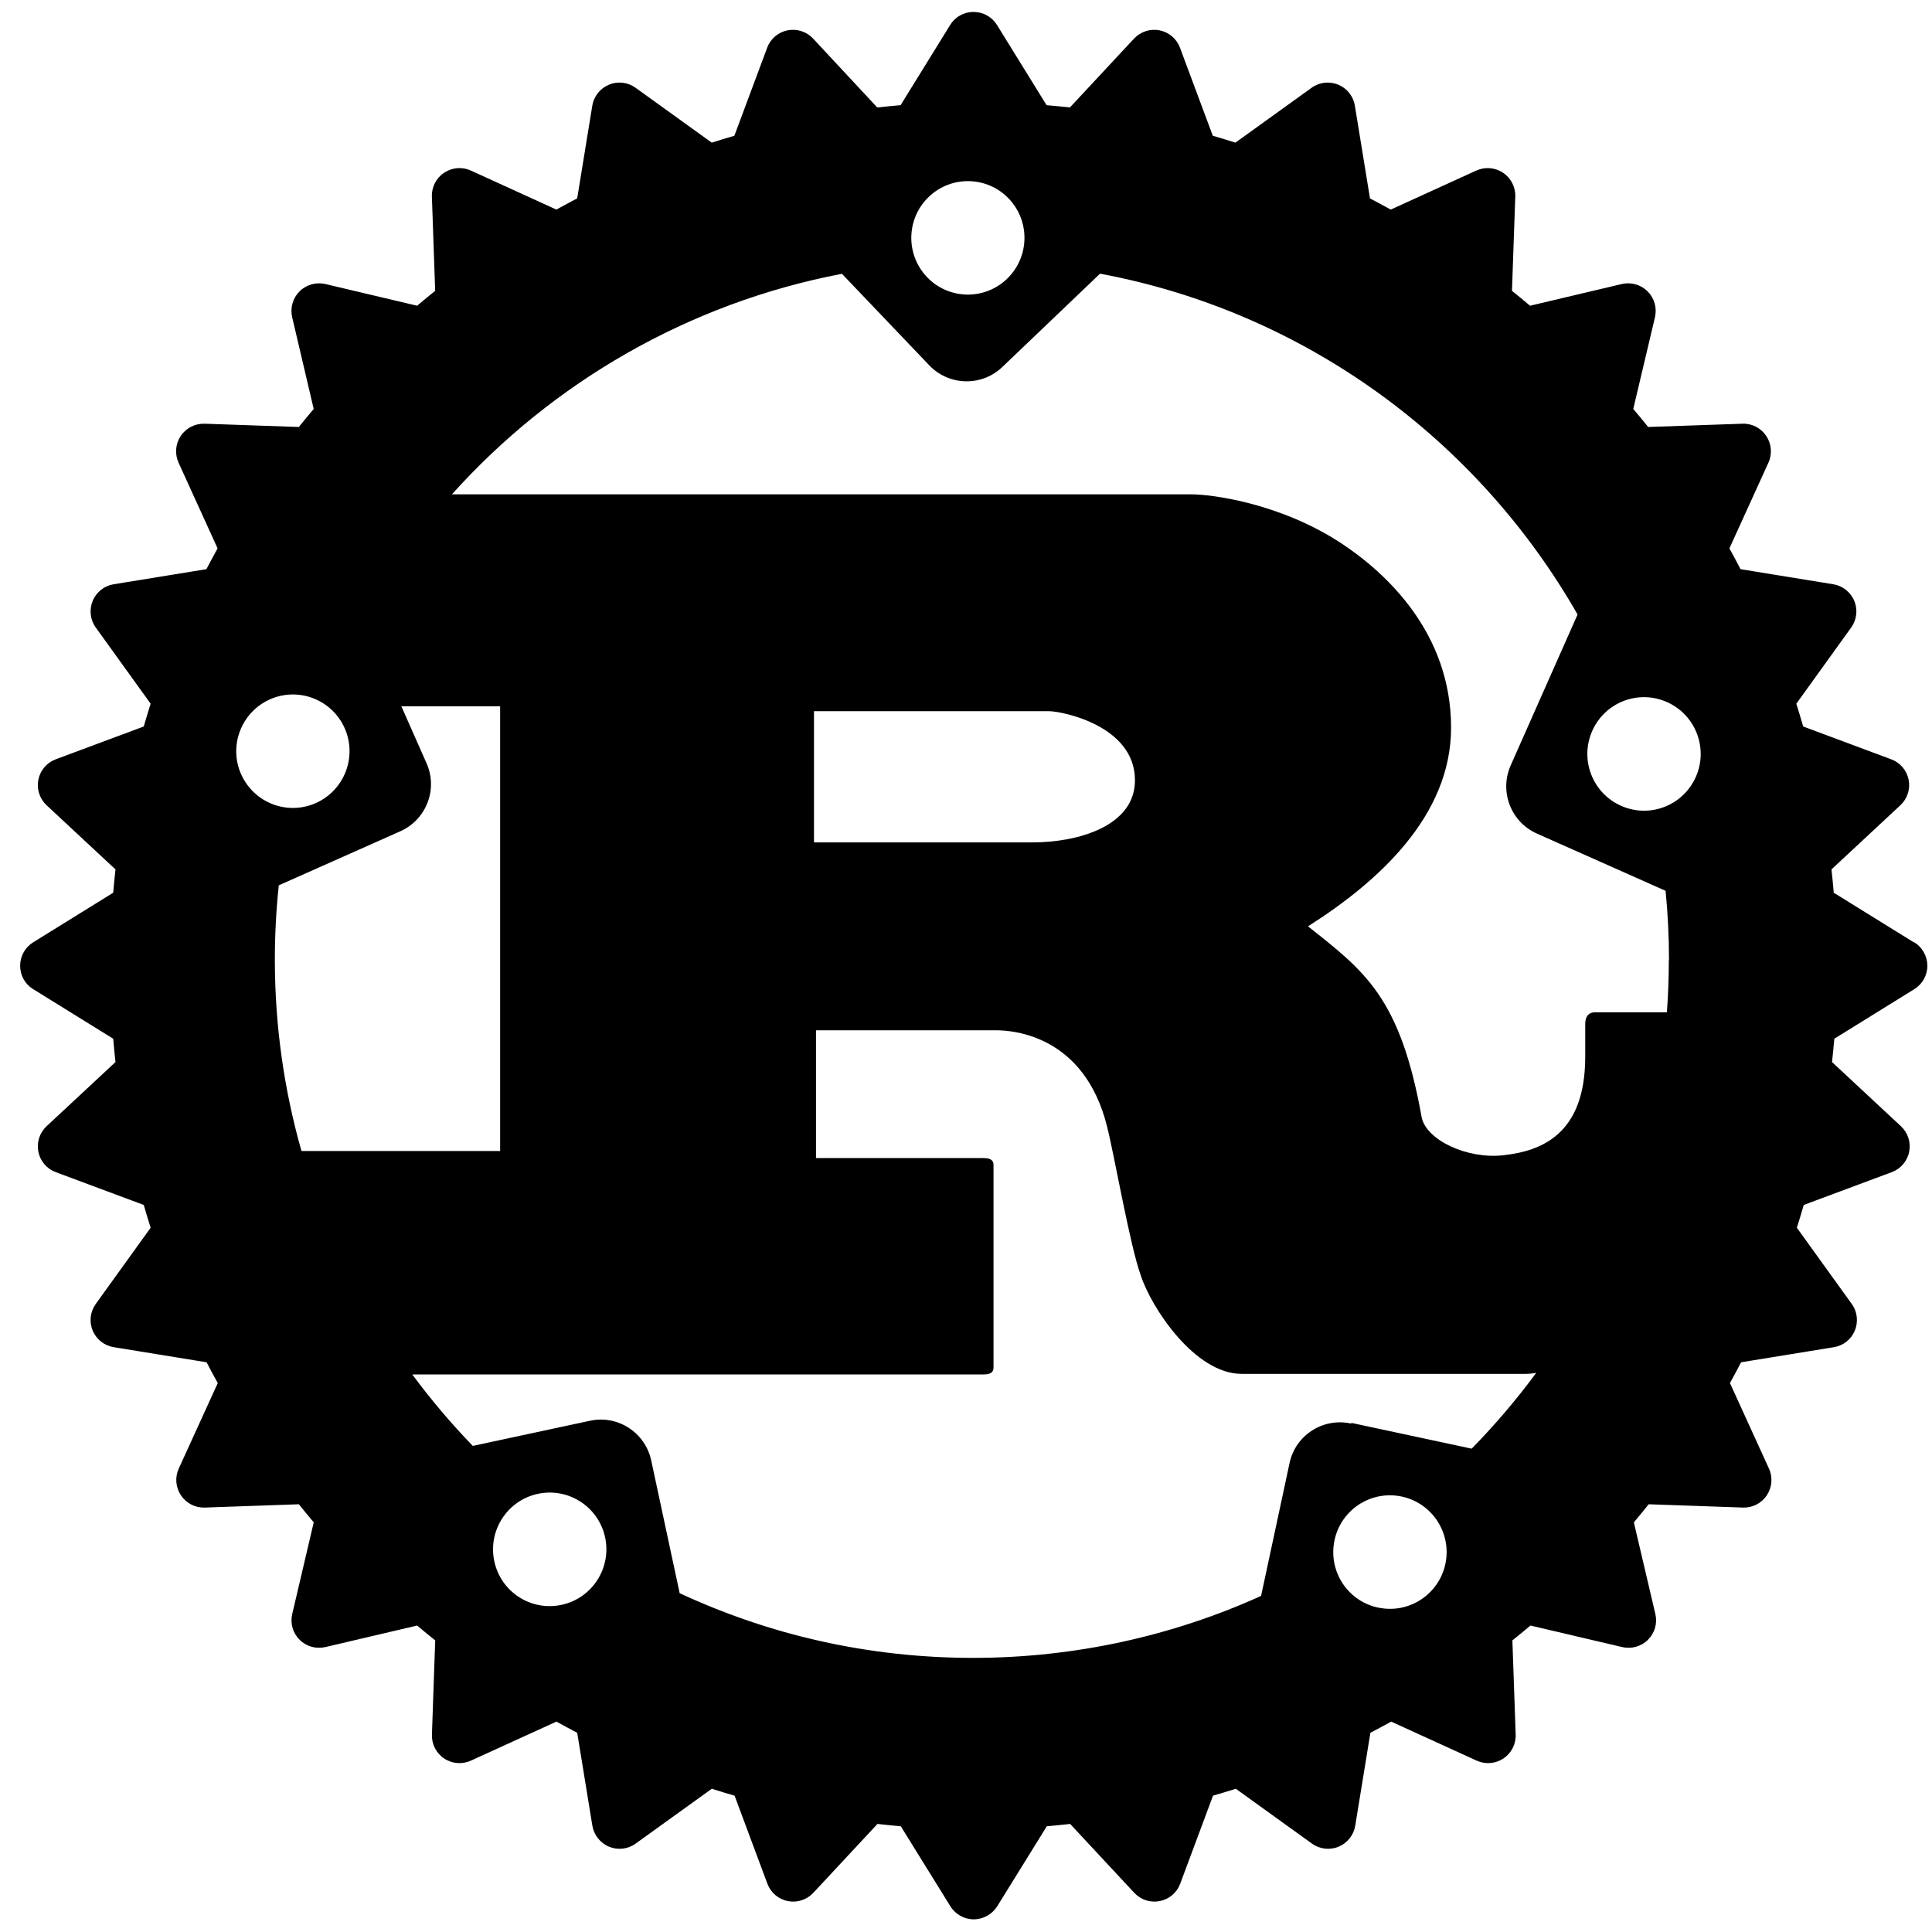
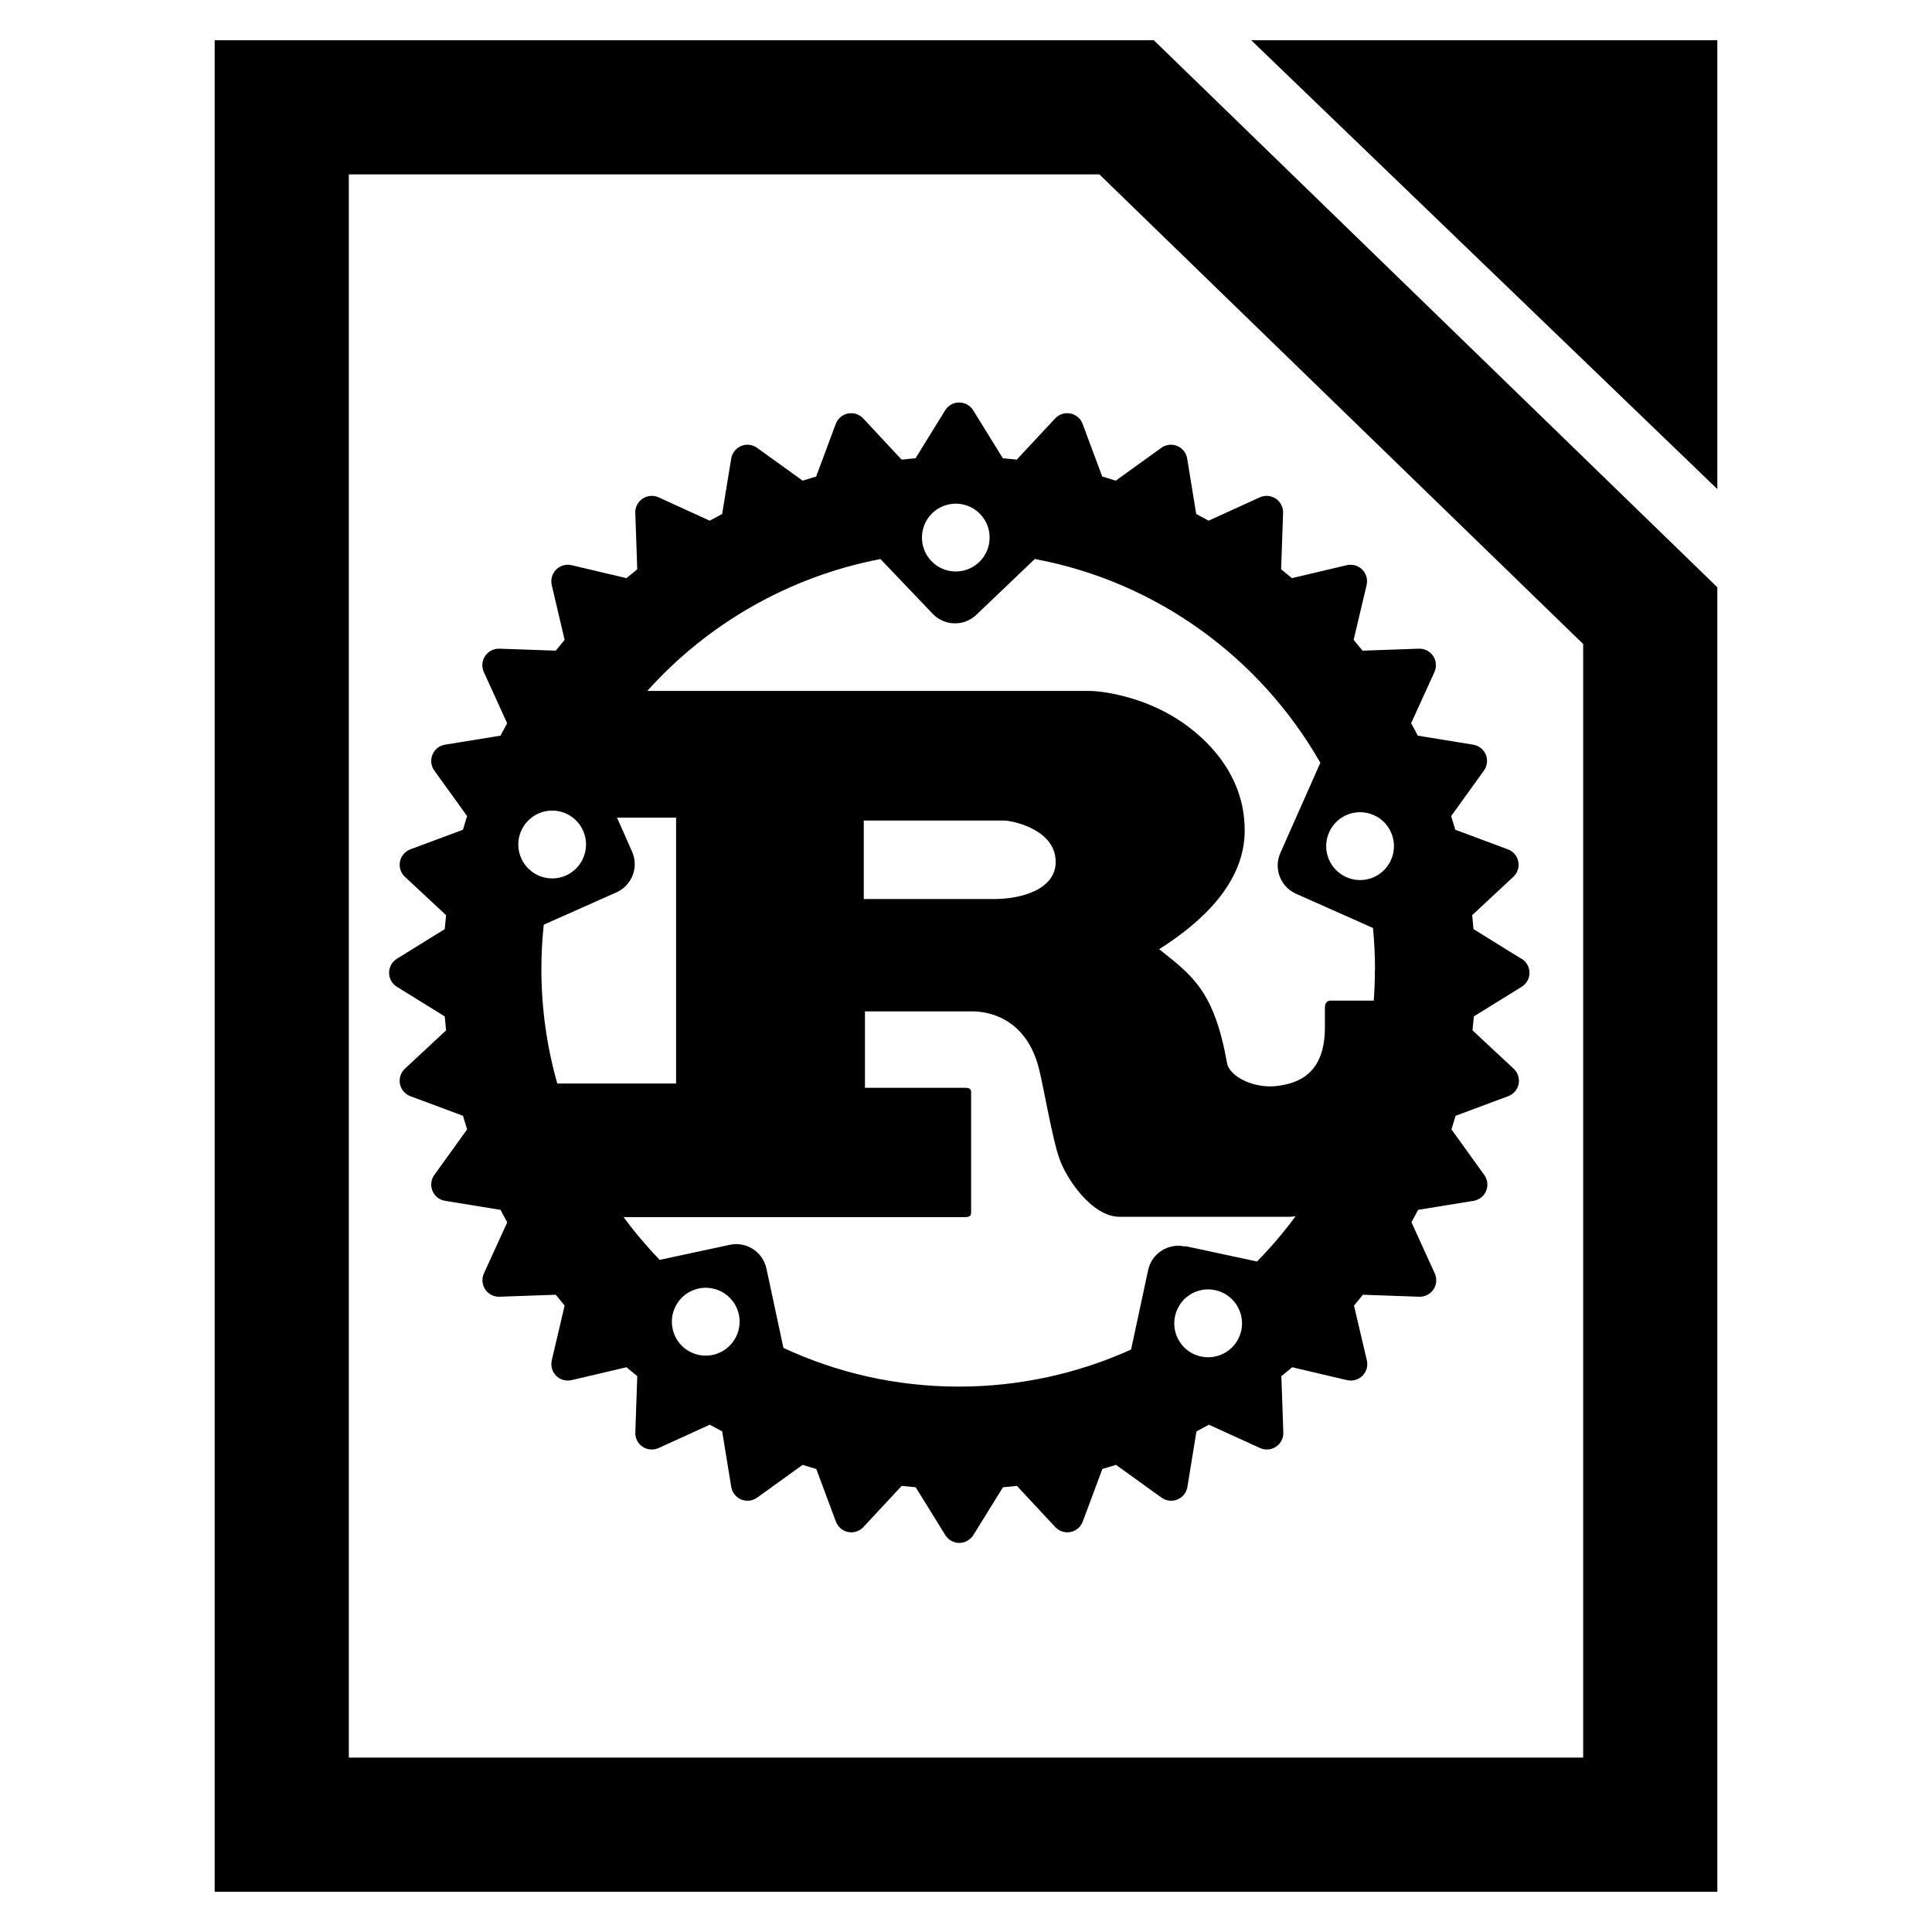
- <svg xmlns="http://www.w3.org/2000/svg" width="144px" height="144px" style="enable-background:new 0 0 144 144" version="1.1" viewBox="19 19 106 106" xml:space="preserve">
-   <path d="m124 70.7-4.39-2.72c-0.037-0.428-0.079-0.855-0.125-1.28l3.78-3.52c0.384-0.358 0.556-0.888 0.452-1.4-0.101-0.515-0.462-0.939-0.953-1.12l-4.83-1.8c-0.121-0.418-0.248-0.833-0.378-1.25l3.01-4.18c0.307-0.425 0.37-0.978 0.17-1.46-0.2-0.483-0.637-0.829-1.15-0.914l-5.09-0.828c-0.198-0.386-0.404-0.766-0.612-1.14l2.14-4.7c0.219-0.478 0.174-1.03-0.118-1.47-0.291-0.436-0.784-0.691-1.31-0.671l-5.17 0.18c-0.267-0.334-0.539-0.665-0.816-0.99l1.19-5.03c0.12-0.511-0.031-1.05-0.403-1.42-0.369-0.37-0.905-0.523-1.42-0.403l-5.03 1.19c-0.326-0.276-0.657-0.549-0.992-0.816l0.181-5.17c0.02-0.523-0.235-1.02-0.671-1.31-0.437-0.292-0.99-0.336-1.47-0.119l-4.69 2.14c-0.379-0.208-0.759-0.414-1.14-0.613l-0.83-5.09c-0.084-0.516-0.43-0.954-0.914-1.15-0.483-0.201-1.04-0.136-1.46 0.17l-4.18 3.01c-0.412-0.131-0.826-0.257-1.24-0.377l-1.8-4.83c-0.183-0.492-0.607-0.853-1.12-0.955-0.514-0.101-1.04 0.07-1.4 0.452l-3.52 3.78c-0.425-0.047-0.853-0.09-1.28-0.125l-2.72-4.4c-0.275-0.445-0.762-0.716-1.29-0.716s-1.01 0.271-1.28 0.716l-2.72 4.4c-0.428 0.035-0.856 0.078-1.28 0.125l-3.52-3.78c-0.357-0.382-0.887-0.553-1.4-0.452-0.515 0.103-0.939 0.463-1.12 0.955l-1.8 4.83c-0.418 0.12-0.832 0.247-1.24 0.377l-4.18-3.01c-0.425-0.307-0.979-0.372-1.46-0.17-0.483 0.2-0.83 0.638-0.914 1.15l-0.83 5.09c-0.384 0.199-0.764 0.404-1.14 0.613l-4.69-2.14c-0.477-0.218-1.03-0.173-1.47 0.119-0.436 0.29-0.691 0.787-0.671 1.31l0.18 5.17c-0.334 0.267-0.665 0.54-0.992 0.816l-5.03-1.19c-0.511-0.119-1.05 0.033-1.42 0.403-0.372 0.371-0.523 0.906-0.403 1.42l1.18 5.03c-0.275 0.326-0.547 0.656-0.814 0.99l-5.17-0.18c-0.521-0.015-1.02 0.235-1.31 0.671-0.292 0.434-0.336 0.99-0.119 1.47l2.14 4.7c-0.208 0.377-0.414 0.757-0.613 1.14l-5.09 0.828c-0.517 0.084-0.953 0.43-1.15 0.914-0.2 0.485-0.135 1.04 0.17 1.46l3.01 4.18c-0.131 0.413-0.258 0.828-0.378 1.25l-4.83 1.8c-0.49 0.183-0.851 0.607-0.953 1.12-0.102 0.514 0.069 1.04 0.452 1.4l3.78 3.52c-0.047 0.425-0.089 0.853-0.125 1.28l-4.39 2.72c-0.445 0.275-0.716 0.761-0.716 1.29s0.271 1.01 0.716 1.28l4.39 2.72c0.036 0.428 0.078 0.855 0.125 1.28l-3.78 3.52c-0.383 0.357-0.554 0.887-0.452 1.4 0.102 0.515 0.463 0.938 0.953 1.12l4.83 1.8c0.12 0.418 0.247 0.833 0.378 1.25l-3.01 4.18c-0.306 0.426-0.371 0.979-0.17 1.46 0.201 0.485 0.638 0.831 1.16 0.914l5.09 0.828c0.199 0.386 0.403 0.766 0.613 1.14l-2.14 4.69c-0.218 0.477-0.173 1.03 0.119 1.47 0.292 0.437 0.789 0.692 1.31 0.671l5.16-0.181c0.269 0.336 0.54 0.665 0.816 0.992l-1.18 5.03c-0.12 0.51 0.031 1.04 0.403 1.41 0.369 0.373 0.906 0.522 1.42 0.402l5.03-1.18c0.327 0.278 0.658 0.548 0.992 0.814l-0.18 5.17c-0.02 0.523 0.235 1.02 0.671 1.31 0.434 0.291 0.99 0.335 1.47 0.117l4.69-2.14c0.378 0.21 0.758 0.414 1.14 0.613l0.83 5.09c0.084 0.518 0.43 0.956 0.914 1.16 0.483 0.201 1.04 0.136 1.46-0.169l4.18-3.01c0.413 0.131 0.828 0.259 1.25 0.379l1.8 4.83c0.183 0.49 0.607 0.853 1.12 0.953 0.514 0.104 1.04-0.068 1.4-0.452l3.52-3.78c0.425 0.049 0.853 0.09 1.28 0.128l2.72 4.39c0.274 0.443 0.761 0.716 1.28 0.716s1.01-0.272 1.29-0.716l2.72-4.39c0.428-0.038 0.855-0.079 1.28-0.128l3.52 3.78c0.357 0.384 0.887 0.556 1.4 0.452 0.515-0.101 0.939-0.463 1.12-0.953l1.8-4.83c0.418-0.12 0.833-0.248 1.25-0.379l4.18 3.01c0.425 0.305 0.979 0.37 1.46 0.169 0.484-0.199 0.83-0.638 0.914-1.16l0.83-5.09c0.384-0.199 0.764-0.406 1.14-0.613l4.69 2.14c0.477 0.218 1.03 0.174 1.47-0.117 0.436-0.292 0.69-0.787 0.671-1.31l-0.18-5.17c0.334-0.267 0.665-0.536 0.991-0.814l5.03 1.18c0.511 0.12 1.05-0.029 1.42-0.402 0.372-0.371 0.523-0.904 0.403-1.41l-1.18-5.03c0.276-0.327 0.548-0.656 0.814-0.992l5.17 0.181c0.521 0.021 1.02-0.234 1.31-0.671 0.292-0.436 0.337-0.991 0.118-1.47l-2.14-4.69c0.209-0.379 0.414-0.759 0.612-1.14l5.09-0.828c0.518-0.083 0.954-0.429 1.15-0.914 0.2-0.483 0.137-1.04-0.17-1.46l-3.01-4.18c0.13-0.413 0.257-0.828 0.378-1.25l4.83-1.8c0.491-0.184 0.853-0.607 0.953-1.12 0.104-0.514-0.068-1.04-0.452-1.4l-3.78-3.52c0.046-0.425 0.088-0.853 0.125-1.28l4.39-2.72c0.445-0.274 0.716-0.761 0.716-1.28s-0.27-1.01-0.715-1.29zm-29.4 36.5c-1.68-0.362-2.74-2.02-2.38-3.7 0.359-1.68 2.01-2.75 3.69-2.39 1.68 0.359 2.75 2.02 2.39 3.7s-2.01 2.75-3.69 2.39zm-1.49-10.1c-1.53-0.328-3.04 0.646-3.36 2.18l-1.56 7.28c-4.81 2.18-10.2 3.4-15.8 3.4-5.76 0-11.2-1.27-16.1-3.55l-1.56-7.28c-0.328-1.53-1.83-2.51-3.36-2.18l-6.43 1.38c-1.19-1.23-2.3-2.54-3.32-3.92h31.3c0.354 0 0.59-0.064 0.59-0.386v-11.1c0-0.322-0.236-0.386-0.59-0.386h-9.15v-7.01h9.89c0.903 0 4.83 0.258 6.08 5.28 0.393 1.54 1.26 6.56 1.85 8.17 0.588 1.8 2.98 5.4 5.53 5.4h15.6c0.177 0 0.366-0.02 0.565-0.056-1.08 1.47-2.27 2.86-3.54 4.16l-6.58-1.41zm-43.3 9.95c-1.68 0.362-3.33-0.708-3.69-2.39-0.359-1.68 0.708-3.34 2.39-3.7 1.68-0.359 3.33 0.711 3.69 2.39 0.359 1.68-0.709 3.34-2.39 3.7zm-11.9-48.1c0.696 1.57-0.012 3.41-1.58 4.11-1.57 0.697-3.4-0.012-4.1-1.58s0.012-3.41 1.58-4.11c1.57-0.696 3.4 0.012 4.1 1.58zm-3.65 8.64 6.7-2.98c1.43-0.635 2.08-2.31 1.44-3.74l-1.38-3.12h5.42v24.4h-10.9c-0.949-3.34-1.46-6.86-1.46-10.5 0-1.39 0.075-2.76 0.219-4.11zm29.4-2.37v-7.2h12.9c0.667 0 4.71 0.771 4.71 3.79 0 2.51-3.1 3.41-5.65 3.41h-12zm46.9 6.48c0 0.956-0.035 1.9-0.105 2.84h-3.93c-0.393 0-0.551 0.258-0.551 0.643v1.8c0 4.24-2.39 5.17-4.49 5.4-2 0.225-4.21-0.836-4.48-2.06-1.18-6.63-3.14-8.04-6.24-10.5 3.85-2.44 7.85-6.05 7.85-10.9 0-5.21-3.57-8.49-6-10.1-3.42-2.25-7.2-2.7-8.22-2.7h-40.6c5.51-6.14 13-10.5 21.4-12.1l4.79 5.02c1.08 1.13 2.87 1.18 4.01 0.092l5.36-5.12c11.2 2.09 20.7 9.07 26.2 18.7l-3.67 8.28c-0.633 1.43 0.013 3.11 1.44 3.74l7.06 3.14c0.122 1.25 0.186 2.52 0.186 3.8zm-40.6-41.9c1.24-1.19 3.21-1.14 4.39 0.101 1.18 1.24 1.14 3.21-0.103 4.4-1.24 1.19-3.21 1.14-4.39-0.102-1.18-1.24-1.14-3.21 0.103-4.4zm36.4 29.3c0.695-1.57 2.53-2.28 4.1-1.58 1.57 0.696 2.28 2.54 1.58 4.11-0.695 1.57-2.53 2.28-4.1 1.58-1.57-0.696-2.28-2.54-1.58-4.11z" />
+ <svg xmlns="http://www.w3.org/2000/svg" width="144" height="144" viewBox="0 0 144 144" fill="none">
+   <path d="M113.394 71.46L109.828 69.251C109.798 68.903 109.764 68.557 109.726 68.211L112.797 65.352C113.109 65.062 113.249 64.631 113.164 64.215C113.082 63.797 112.789 63.453 112.39 63.306L108.467 61.843C108.368 61.504 108.265 61.167 108.16 60.828L110.605 57.433C110.854 57.088 110.905 56.639 110.743 56.247C110.58 55.855 110.225 55.574 109.809 55.505L105.674 54.832C105.513 54.519 105.346 54.21 105.177 53.906L106.915 50.089C107.093 49.701 107.056 49.252 106.819 48.895C106.583 48.541 106.182 48.334 105.755 48.35L101.556 48.496C101.339 48.225 101.118 47.956 100.893 47.692L101.859 43.606C101.957 43.191 101.834 42.754 101.532 42.453C101.232 42.153 100.797 42.028 100.379 42.126L96.293 43.092C96.028 42.868 95.759 42.646 95.487 42.43L95.634 38.23C95.65 37.806 95.443 37.402 95.089 37.166C94.734 36.929 94.285 36.893 93.895 37.07L90.085 38.808C89.777 38.639 89.469 38.472 89.159 38.31L88.485 34.176C88.417 33.757 88.135 33.401 87.742 33.242C87.35 33.078 86.898 33.131 86.556 33.38L83.161 35.825C82.826 35.718 82.49 35.616 82.154 35.518L80.692 31.595C80.543 31.196 80.198 30.902 79.782 30.82C79.364 30.738 78.937 30.876 78.645 31.187L75.785 34.257C75.44 34.219 75.092 34.184 74.746 34.155L72.536 30.582C72.313 30.22 71.917 30 71.488 30C71.059 30 70.668 30.22 70.448 30.582L68.239 34.155C67.891 34.184 67.544 34.219 67.199 34.257L64.34 31.187C64.05 30.876 63.62 30.738 63.203 30.82C62.784 30.903 62.44 31.196 62.293 31.595L60.831 35.518C60.491 35.616 60.155 35.719 59.824 35.825L56.428 33.38C56.083 33.13 55.633 33.078 55.242 33.242C54.85 33.404 54.568 33.76 54.5 34.176L53.825 38.31C53.514 38.472 53.205 38.638 52.9 38.808L49.09 37.07C48.702 36.893 48.253 36.929 47.896 37.166C47.542 37.402 47.334 37.806 47.351 38.23L47.497 42.43C47.226 42.646 46.957 42.868 46.691 43.092L42.605 42.126C42.19 42.029 41.752 42.153 41.452 42.453C41.15 42.755 41.027 43.189 41.124 43.606L42.083 47.692C41.859 47.957 41.639 48.225 41.422 48.496L37.222 48.35C36.799 48.338 36.394 48.541 36.158 48.895C35.921 49.247 35.885 49.699 36.061 50.089L37.8 53.906C37.631 54.213 37.463 54.521 37.302 54.832L33.167 55.505C32.747 55.573 32.393 55.854 32.233 56.247C32.071 56.641 32.123 57.092 32.371 57.433L34.816 60.828C34.71 61.164 34.606 61.501 34.509 61.843L30.586 63.306C30.188 63.454 29.894 63.799 29.811 64.215C29.729 64.633 29.867 65.06 30.179 65.352L33.249 68.211C33.211 68.557 33.177 68.904 33.148 69.251L29.582 71.46C29.22 71.684 29 72.079 29 72.508C29 72.938 29.22 73.329 29.582 73.548L33.148 75.757C33.177 76.105 33.211 76.451 33.249 76.797L30.179 79.656C29.867 79.946 29.729 80.376 29.811 80.793C29.894 81.211 30.188 81.555 30.586 81.703L34.509 83.165C34.606 83.504 34.71 83.841 34.816 84.18L32.371 87.575C32.123 87.921 32.07 88.37 32.233 88.761C32.396 89.155 32.751 89.436 33.175 89.503L37.31 90.176C37.471 90.489 37.637 90.798 37.808 91.102L36.069 94.911C35.892 95.299 35.929 95.748 36.166 96.105C36.403 96.46 36.807 96.667 37.23 96.65L41.422 96.503C41.64 96.776 41.86 97.043 42.084 97.309L41.126 101.394C41.029 101.809 41.151 102.239 41.453 102.54C41.753 102.843 42.189 102.964 42.607 102.866L46.693 101.908C46.958 102.133 47.227 102.353 47.498 102.569L47.352 106.768C47.336 107.193 47.543 107.597 47.897 107.832C48.25 108.068 48.702 108.104 49.092 107.927L52.901 106.189C53.208 106.359 53.517 106.525 53.827 106.687L54.501 110.821C54.57 111.242 54.851 111.598 55.244 111.763C55.636 111.927 56.089 111.874 56.43 111.626L59.825 109.181C60.161 109.288 60.498 109.392 60.841 109.489L62.303 113.412C62.451 113.81 62.796 114.105 63.212 114.186C63.63 114.271 64.057 114.131 64.35 113.819L67.209 110.749C67.554 110.789 67.902 110.822 68.249 110.853L70.458 114.418C70.681 114.778 71.076 115 71.498 115C71.919 115 72.318 114.779 72.546 114.418L74.755 110.853C75.103 110.822 75.45 110.789 75.795 110.749L78.654 113.819C78.944 114.131 79.375 114.271 79.792 114.186C80.21 114.104 80.554 113.81 80.701 113.412L82.163 109.489C82.503 109.392 82.84 109.288 83.179 109.181L86.574 111.626C86.919 111.874 87.37 111.927 87.76 111.763C88.153 111.602 88.434 111.245 88.503 110.821L89.177 106.687C89.489 106.525 89.797 106.357 90.103 106.189L93.913 107.927C94.3 108.104 94.749 108.068 95.107 107.832C95.461 107.595 95.667 107.193 95.652 106.768L95.505 102.569C95.777 102.352 96.046 102.133 96.311 101.908L100.396 102.866C100.811 102.964 101.249 102.843 101.55 102.54C101.852 102.238 101.975 101.805 101.877 101.394L100.919 97.309C101.143 97.043 101.364 96.776 101.58 96.503L105.78 96.65C106.203 96.667 106.608 96.46 106.844 96.105C107.081 95.751 107.117 95.3 106.939 94.911L105.201 91.102C105.371 90.794 105.537 90.485 105.698 90.176L109.833 89.503C110.254 89.436 110.608 89.155 110.767 88.761C110.929 88.369 110.878 87.916 110.629 87.575L108.184 84.18C108.29 83.844 108.393 83.507 108.491 83.165L112.414 81.703C112.813 81.553 113.107 81.21 113.189 80.793C113.273 80.375 113.133 79.948 112.821 79.656L109.751 76.797C109.788 76.451 109.822 76.104 109.852 75.757L113.418 73.548C113.78 73.325 114 72.93 114 72.508C114 72.087 113.781 71.688 113.419 71.46H113.394ZM89.512 101.107C88.148 100.813 87.287 99.466 87.579 98.102C87.871 96.737 89.212 95.868 90.576 96.16C91.941 96.452 92.81 97.801 92.518 99.166C92.225 100.53 90.885 101.399 89.52 101.107H89.512ZM88.302 92.903C87.059 92.637 85.833 93.428 85.573 94.674L84.305 100.587C80.398 102.358 76.02 103.349 71.471 103.349C66.792 103.349 62.373 102.317 58.393 100.465L57.126 94.552C56.859 93.309 55.639 92.513 54.397 92.781L49.173 93.902C48.207 92.903 47.305 91.839 46.477 90.718H71.902C72.189 90.718 72.381 90.666 72.381 90.405V81.389C72.381 81.127 72.189 81.076 71.902 81.076H64.469V75.382H72.503C73.236 75.382 76.426 75.591 77.442 79.67C77.761 80.921 78.465 84.999 78.944 86.306C79.422 87.768 81.365 90.692 83.436 90.692H96.108C96.252 90.692 96.406 90.676 96.567 90.647C95.69 91.841 94.723 92.97 93.692 94.026L88.347 92.88L88.302 92.903ZM53.129 100.985C51.765 101.279 50.424 100.41 50.132 99.044C49.84 97.679 50.707 96.331 52.073 96.038C53.438 95.747 54.778 96.616 55.071 97.98C55.362 99.344 54.495 100.693 53.129 100.985ZM43.463 61.917C44.028 63.192 43.453 64.686 42.18 65.255C40.904 65.821 39.418 65.245 38.849 63.972C38.281 62.698 38.859 61.202 40.133 60.633C41.408 60.068 42.894 60.643 43.463 61.917ZM40.498 68.934L45.941 66.514C47.102 65.998 47.63 64.638 47.11 63.476L45.989 60.942H50.392V80.76H41.538C40.767 78.047 40.352 75.189 40.352 72.232C40.352 71.103 40.413 69.99 40.53 68.894L40.498 68.934ZM64.38 67.009V61.161H74.859C75.4 61.161 78.684 61.788 78.684 64.24C78.684 66.278 76.166 67.009 74.095 67.009H64.347H64.38ZM102.477 72.273C102.477 73.049 102.448 73.816 102.391 74.579H99.199C98.88 74.579 98.751 74.789 98.751 75.102V76.564C98.751 80.007 96.81 80.763 95.104 80.95C93.48 81.132 91.684 80.271 91.465 79.276C90.507 73.891 88.915 72.746 86.396 70.748C89.524 68.766 92.773 65.834 92.773 61.895C92.773 57.663 89.873 54.999 87.899 53.691C85.121 51.864 82.051 51.498 81.222 51.498H48.243C52.718 46.511 58.803 42.97 65.626 41.67L69.517 45.748C70.394 46.665 71.848 46.706 72.774 45.822L77.128 41.664C86.226 43.361 93.943 49.031 98.41 56.852L95.429 63.578C94.915 64.739 95.44 66.104 96.599 66.615L102.334 69.166C102.433 70.181 102.485 71.213 102.485 72.252L102.477 72.273ZM69.497 38.24C70.504 37.273 72.105 37.314 73.063 38.322C74.022 39.329 73.989 40.929 72.98 41.896C71.972 42.862 70.372 42.822 69.414 41.813C68.455 40.806 68.488 39.206 69.497 38.239V38.24ZM99.065 62.038C99.63 60.763 101.12 60.187 102.395 60.755C103.671 61.32 104.248 62.818 103.679 64.093C103.114 65.369 101.624 65.945 100.348 65.377C99.073 64.811 98.496 63.314 99.065 62.038Z" fill="black" />
+   <path d="M123 45.887V136H21V8H83.972L123 45.887ZM123 24.698L105.66 8H123V24.698Z" stroke="black" stroke-width="10" />
</svg>
